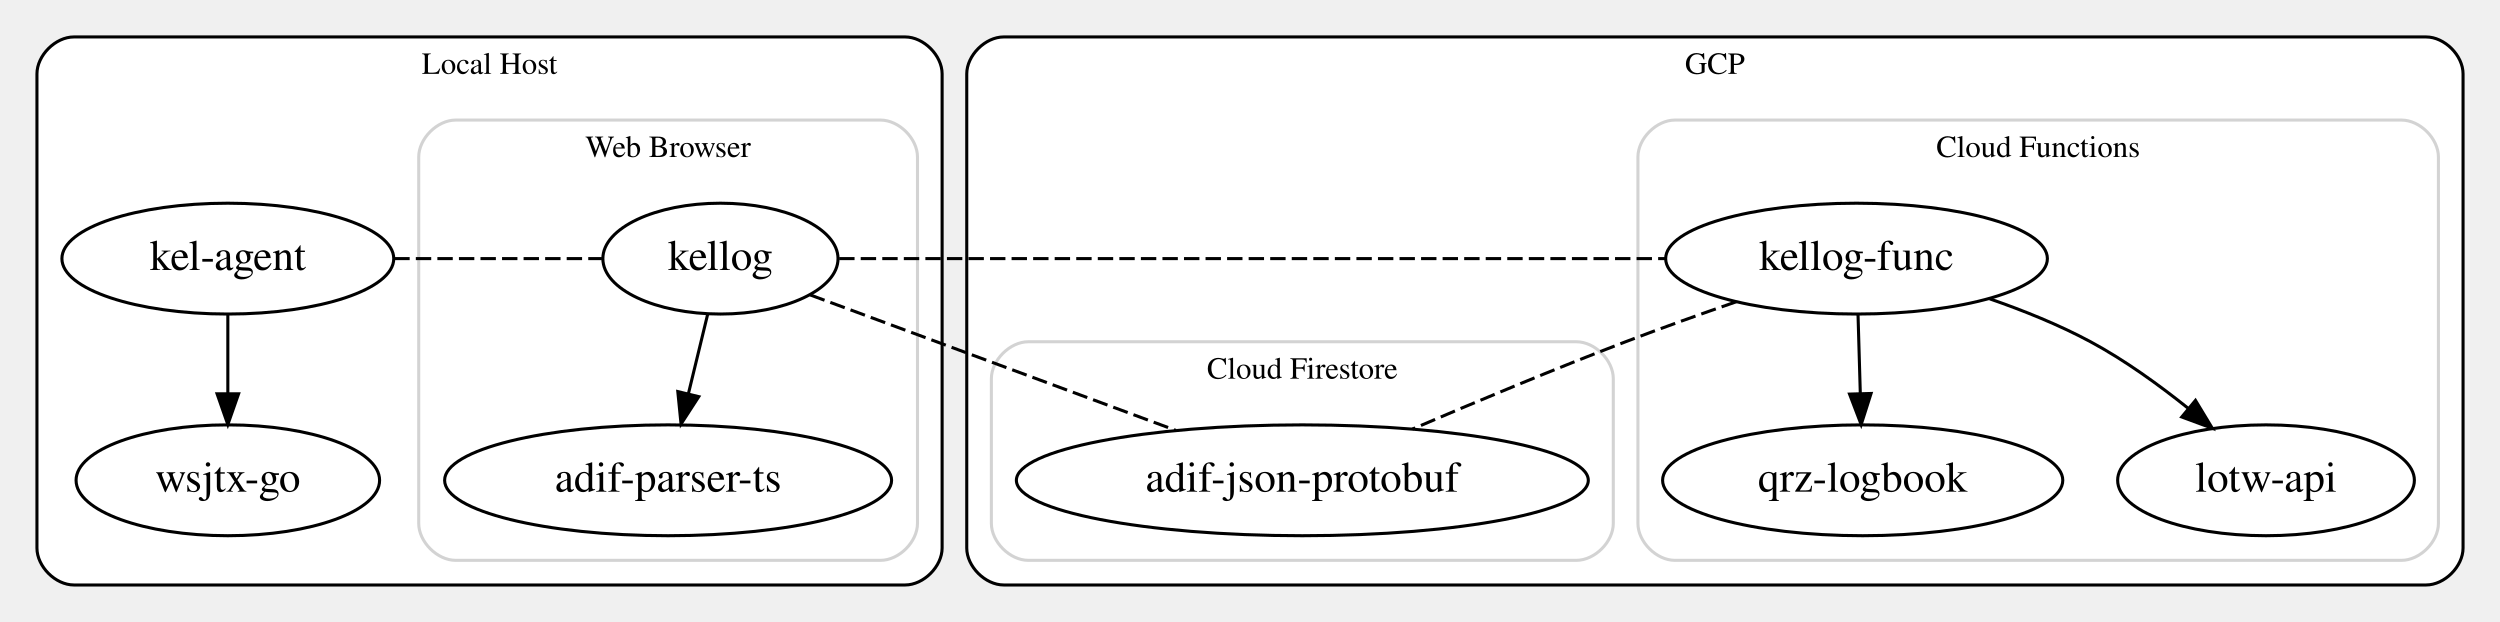
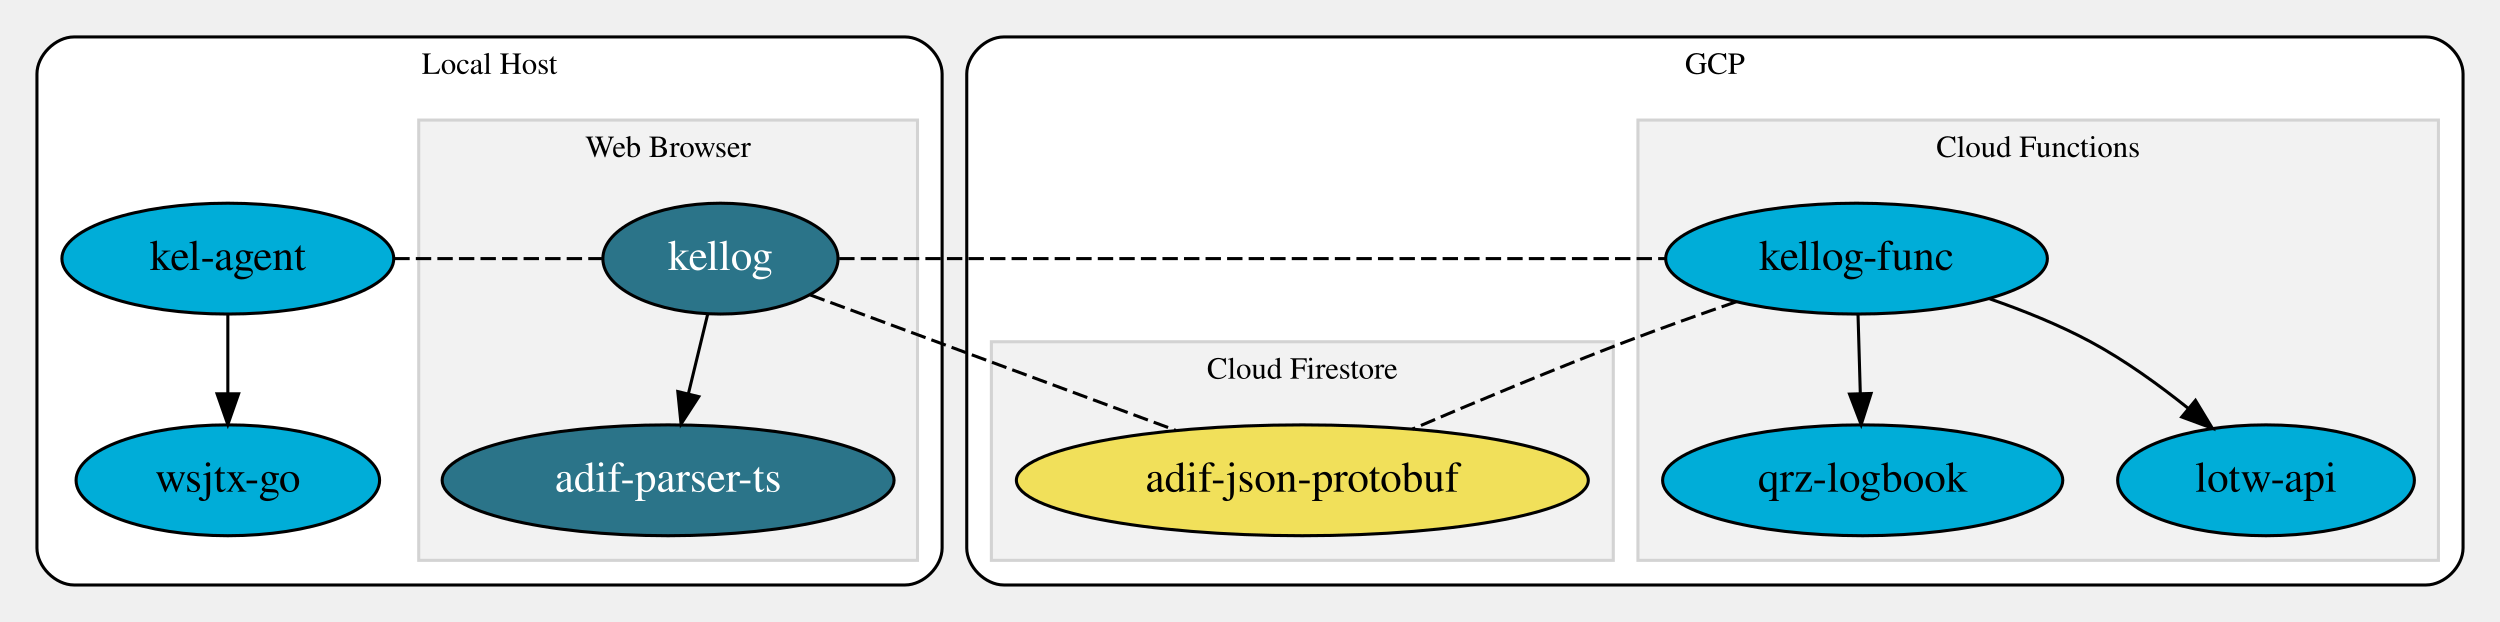
<svg xmlns="http://www.w3.org/2000/svg" xmlns:xlink="http://www.w3.org/1999/xlink" width="812pt" height="202pt" viewBox="0.00 0.00 812.00 202.00">
  <g id="graph0" class="graph" transform="scale(1 1) rotate(0) translate(4 198)">
    <polygon fill="transparent" stroke="transparent" points="-4,4 -4,-198 808,-198 808,4 -4,4" />
    <g id="clust1" class="cluster">
      <path fill="#ffffff" stroke="black" d="M20,-8C20,-8 290,-8 290,-8 296,-8 302,-14 302,-20 302,-20 302,-174 302,-174 302,-180 296,-186 290,-186 290,-186 20,-186 20,-186 14,-186 8,-180 8,-174 8,-174 8,-20 8,-20 8,-14 14,-8 20,-8" />
      <text text-anchor="middle" x="155" y="-174" font-family="Times,serif" font-size="10.00">Local Host</text>
    </g>
    <g id="clust2" class="cluster">
-       <path fill="#ffffff" stroke="lightgrey" d="M144,-16C144,-16 282,-16 282,-16 288,-16 294,-22 294,-28 294,-28 294,-147 294,-147 294,-153 288,-159 282,-159 282,-159 144,-159 144,-159 138,-159 132,-153 132,-147 132,-147 132,-28 132,-28 132,-22 138,-16 144,-16" />
+       <polygon fill="#f2f2f2" stroke="lightgrey" points="132,-16 132,-159 294,-159 294,-16 132,-16" />
      <text text-anchor="middle" x="213" y="-147" font-family="Times,serif" font-size="10.00">Web Browser</text>
    </g>
    <g id="clust3" class="cluster">
      <path fill="#ffffff" stroke="black" d="M322,-8C322,-8 784,-8 784,-8 790,-8 796,-14 796,-20 796,-20 796,-174 796,-174 796,-180 790,-186 784,-186 784,-186 322,-186 322,-186 316,-186 310,-180 310,-174 310,-174 310,-20 310,-20 310,-14 316,-8 322,-8" />
      <text text-anchor="middle" x="553" y="-174" font-family="Times,serif" font-size="10.00">GCP</text>
    </g>
    <g id="clust4" class="cluster">
-       <path fill="#ffffff" stroke="lightgrey" d="M540,-16C540,-16 776,-16 776,-16 782,-16 788,-22 788,-28 788,-28 788,-147 788,-147 788,-153 782,-159 776,-159 776,-159 540,-159 540,-159 534,-159 528,-153 528,-147 528,-147 528,-28 528,-28 528,-22 534,-16 540,-16" />
+       <polygon fill="#f2f2f2" stroke="lightgrey" points="528,-16 528,-159 788,-159 788,-16 528,-16" />
      <text text-anchor="middle" x="658" y="-147" font-family="Times,serif" font-size="10.00">Cloud Functions</text>
    </g>
    <g id="clust5" class="cluster">
-       <path fill="#ffffff" stroke="lightgrey" d="M330,-16C330,-16 508,-16 508,-16 514,-16 520,-22 520,-28 520,-28 520,-75 520,-75 520,-81 514,-87 508,-87 508,-87 330,-87 330,-87 324,-87 318,-81 318,-75 318,-75 318,-28 318,-28 318,-22 324,-16 330,-16" />
+       <polygon fill="#f2f2f2" stroke="lightgrey" points="318,-16 318,-87 520,-87 520,-16 318,-16" />
      <text text-anchor="middle" x="419" y="-75" font-family="Times,serif" font-size="10.00">Cloud Firestore</text>
    </g>
    <g id="node1" class="node">
      <g id="a_node1">
        <a xlink:href="https://github.com/k0swe/kellog" xlink:title="kellog">
-           <ellipse fill="none" stroke="black" cx="230" cy="-114" rx="38.19" ry="18" />
-           <text text-anchor="middle" x="230" y="-110.3" font-family="Times,serif" font-size="14.00">kellog</text>
+           <ellipse fill="#2b7489" stroke="black" cx="230" cy="-114" rx="38.19" ry="18" />
+           <text text-anchor="middle" x="230" y="-110.3" font-family="Times,serif" font-size="14.00" fill="white">kellog</text>
        </a>
      </g>
    </g>
    <g id="node2" class="node">
      <g id="a_node2">
        <a xlink:href="https://github.com/k0swe/adif-parser-ts" xlink:title="adif-parser-ts">
-           <ellipse fill="none" stroke="black" cx="213" cy="-42" rx="72.59" ry="18" />
-           <text text-anchor="middle" x="213" y="-38.3" font-family="Times,serif" font-size="14.00">adif-parser-ts</text>
+           <ellipse fill="#2b7489" stroke="black" cx="213" cy="-42" rx="73.39" ry="18" />
+           <text text-anchor="middle" x="213" y="-38.3" font-family="Times,serif" font-size="14.00" fill="white">adif-parser-ts</text>
        </a>
      </g>
    </g>
    <g id="edge1" class="edge">
      <path fill="none" stroke="black" d="M225.88,-96.05C223.99,-88.26 221.7,-78.82 219.58,-70.08" />
      <polygon fill="black" stroke="black" points="222.96,-69.17 217.2,-60.28 216.15,-70.82 222.96,-69.17" />
    </g>
    <g id="node5" class="node">
      <g id="a_node5">
        <a xlink:href="https://github.com/k0swe/kellog-func" xlink:title="kellog-func">
-           <ellipse fill="none" stroke="black" cx="599" cy="-114" rx="61.99" ry="18" />
+           <ellipse fill="#00add8" stroke="black" cx="599" cy="-114" rx="61.99" ry="18" />
          <text text-anchor="middle" x="599" y="-110.3" font-family="Times,serif" font-size="14.00">kellog-func</text>
        </a>
      </g>
    </g>
    <g id="edge7" class="edge">
      <path fill="none" stroke="black" stroke-dasharray="5,2" d="M268.56,-114C358.05,-114 447.55,-114 537.04,-114" />
    </g>
    <g id="node8" class="node">
      <g id="a_node8">
        <a xlink:href="https://github.com/k0swe/adif-json-protobuf" xlink:title="adif-json-protobuf">
-           <ellipse fill="none" stroke="black" cx="419" cy="-42" rx="92.88" ry="18" />
+           <ellipse fill="#f1e05a" stroke="black" cx="419" cy="-42" rx="92.88" ry="18" />
          <text text-anchor="middle" x="419" y="-38.3" font-family="Times,serif" font-size="14.00">adif-json-protobuf</text>
        </a>
      </g>
    </g>
    <g id="edge6" class="edge">
      <path fill="none" stroke="black" stroke-dasharray="5,2" d="M259.12,-102.22C290.91,-90.44 342.06,-71.5 377.92,-58.21" />
    </g>
    <g id="node3" class="node">
      <g id="a_node3">
        <a xlink:href="https://github.com/k0swe/kel-agent" xlink:title="kel-agent">
-           <ellipse fill="none" stroke="black" cx="70" cy="-114" rx="53.89" ry="18" />
+           <ellipse fill="#00add8" stroke="black" cx="70" cy="-114" rx="53.89" ry="18" />
          <text text-anchor="middle" x="70" y="-110.3" font-family="Times,serif" font-size="14.00">kel-agent</text>
        </a>
      </g>
    </g>
    <g id="edge5" class="edge">
      <path fill="none" stroke="black" stroke-dasharray="5,2" d="M124.06,-114C146.55,-114 169.03,-114 191.51,-114" />
    </g>
    <g id="node4" class="node">
      <g id="a_node4">
        <a xlink:href="https://github.com/k0swe/wsjtx-go" xlink:title="wsjtx-go">
-           <ellipse fill="none" stroke="black" cx="70" cy="-42" rx="49.29" ry="18" />
+           <ellipse fill="#00add8" stroke="black" cx="70" cy="-42" rx="49.29" ry="18" />
          <text text-anchor="middle" x="70" y="-38.3" font-family="Times,serif" font-size="14.00">wsjtx-go</text>
        </a>
      </g>
    </g>
    <g id="edge2" class="edge">
      <path fill="none" stroke="black" d="M70,-95.7C70,-87.98 70,-78.71 70,-70.11" />
      <polygon fill="black" stroke="black" points="73.5,-70.1 70,-60.1 66.5,-70.1 73.5,-70.1" />
    </g>
    <g id="node6" class="node">
      <g id="a_node6">
        <a xlink:href="https://github.com/k0swe/qrz-logbook" xlink:title="qrz-logbook">
-           <ellipse fill="none" stroke="black" cx="601" cy="-42" rx="64.99" ry="18" />
+           <ellipse fill="#00add8" stroke="black" cx="601" cy="-42" rx="64.99" ry="18" />
          <text text-anchor="middle" x="601" y="-38.3" font-family="Times,serif" font-size="14.00">qrz-logbook</text>
        </a>
      </g>
    </g>
    <g id="edge3" class="edge">
      <path fill="none" stroke="black" d="M599.49,-95.7C599.71,-87.98 599.98,-78.71 600.23,-70.11" />
      <polygon fill="black" stroke="black" points="603.72,-70.2 600.51,-60.1 596.73,-70 603.72,-70.2" />
    </g>
    <g id="node7" class="node">
      <g id="a_node7">
        <a xlink:href="https://github.com/k0swe/lotw-api" xlink:title="lotw-api">
-           <ellipse fill="none" stroke="black" cx="732" cy="-42" rx="48.19" ry="18" />
+           <ellipse fill="#00add8" stroke="black" cx="732" cy="-42" rx="48.19" ry="18" />
          <text text-anchor="middle" x="732" y="-38.3" font-family="Times,serif" font-size="14.00">lotw-api</text>
        </a>
      </g>
    </g>
    <g id="edge4" class="edge">
      <path fill="none" stroke="black" d="M642.25,-100.94C653.23,-97.14 664.81,-92.48 675,-87 686.07,-81.05 697.24,-72.98 706.72,-65.38" />
      <polygon fill="black" stroke="black" points="709.09,-67.96 714.57,-58.89 704.63,-62.56 709.09,-67.96" />
    </g>
    <g id="edge8" class="edge">
      <path fill="none" stroke="black" stroke-dasharray="5,2" d="M559.9,-99.97C548.29,-95.96 535.58,-91.43 524,-87 500.74,-78.1 474.94,-67.31 454.74,-58.63" />
    </g>
  </g>
</svg>
